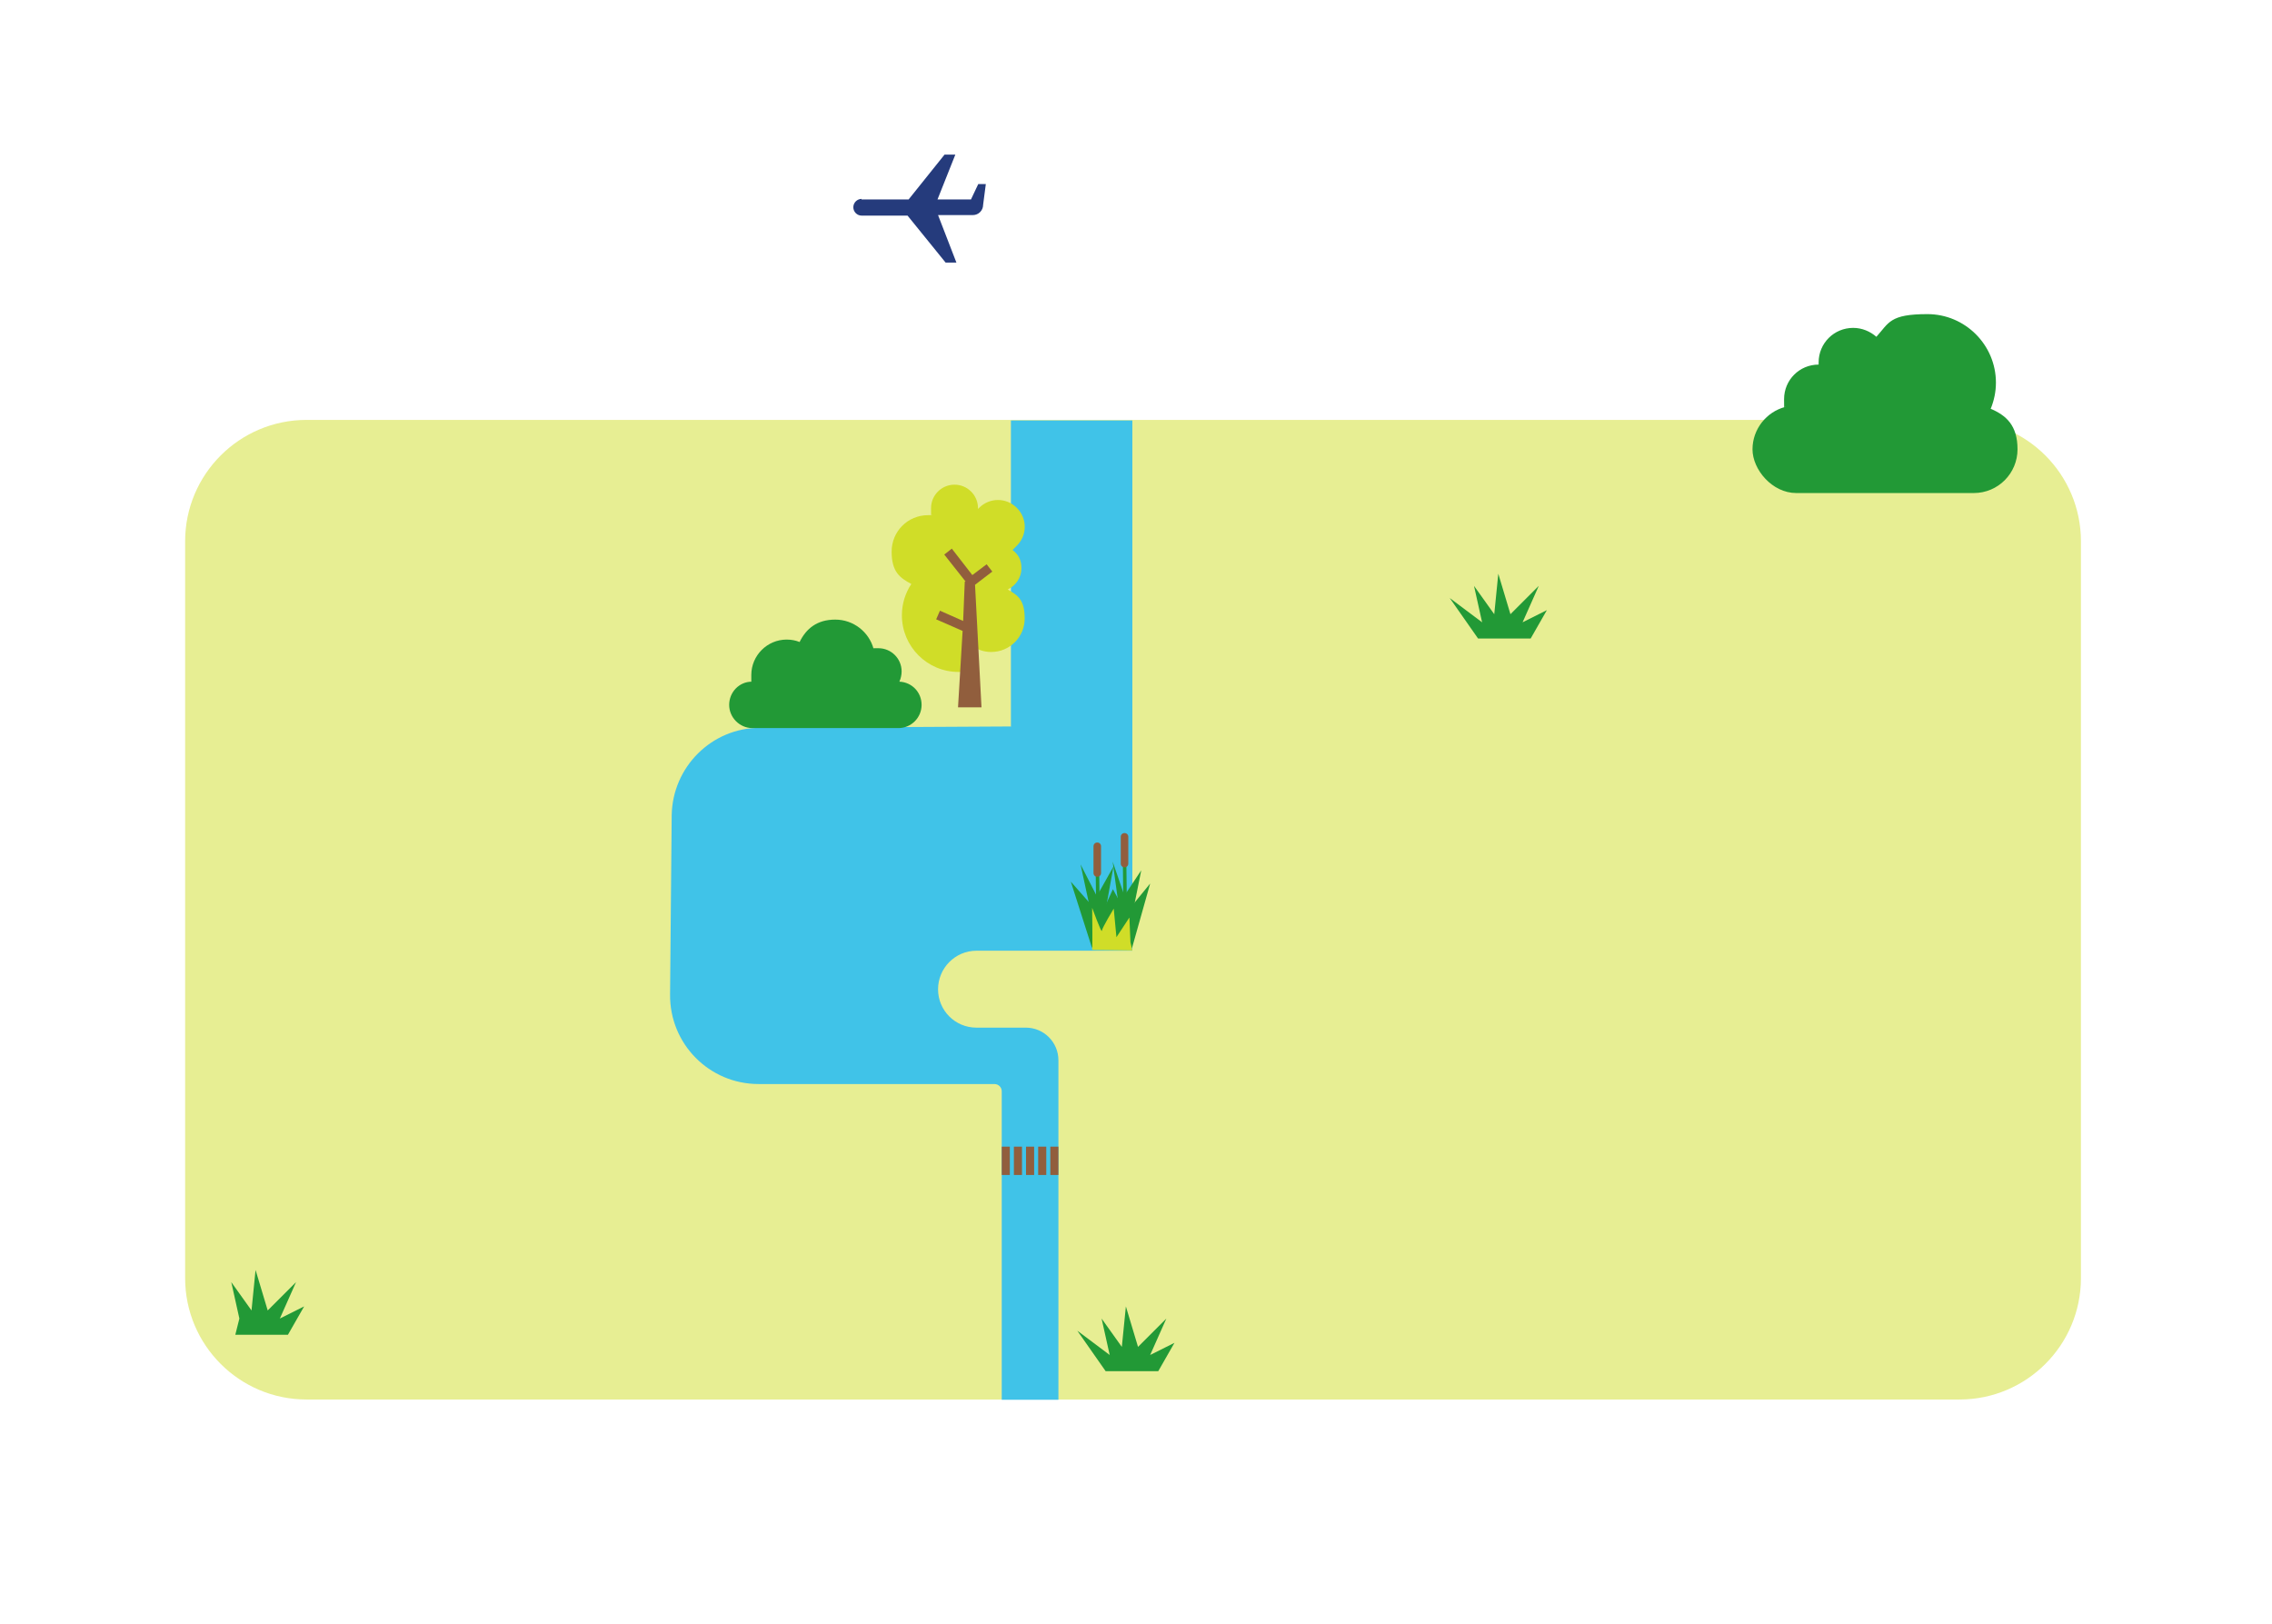
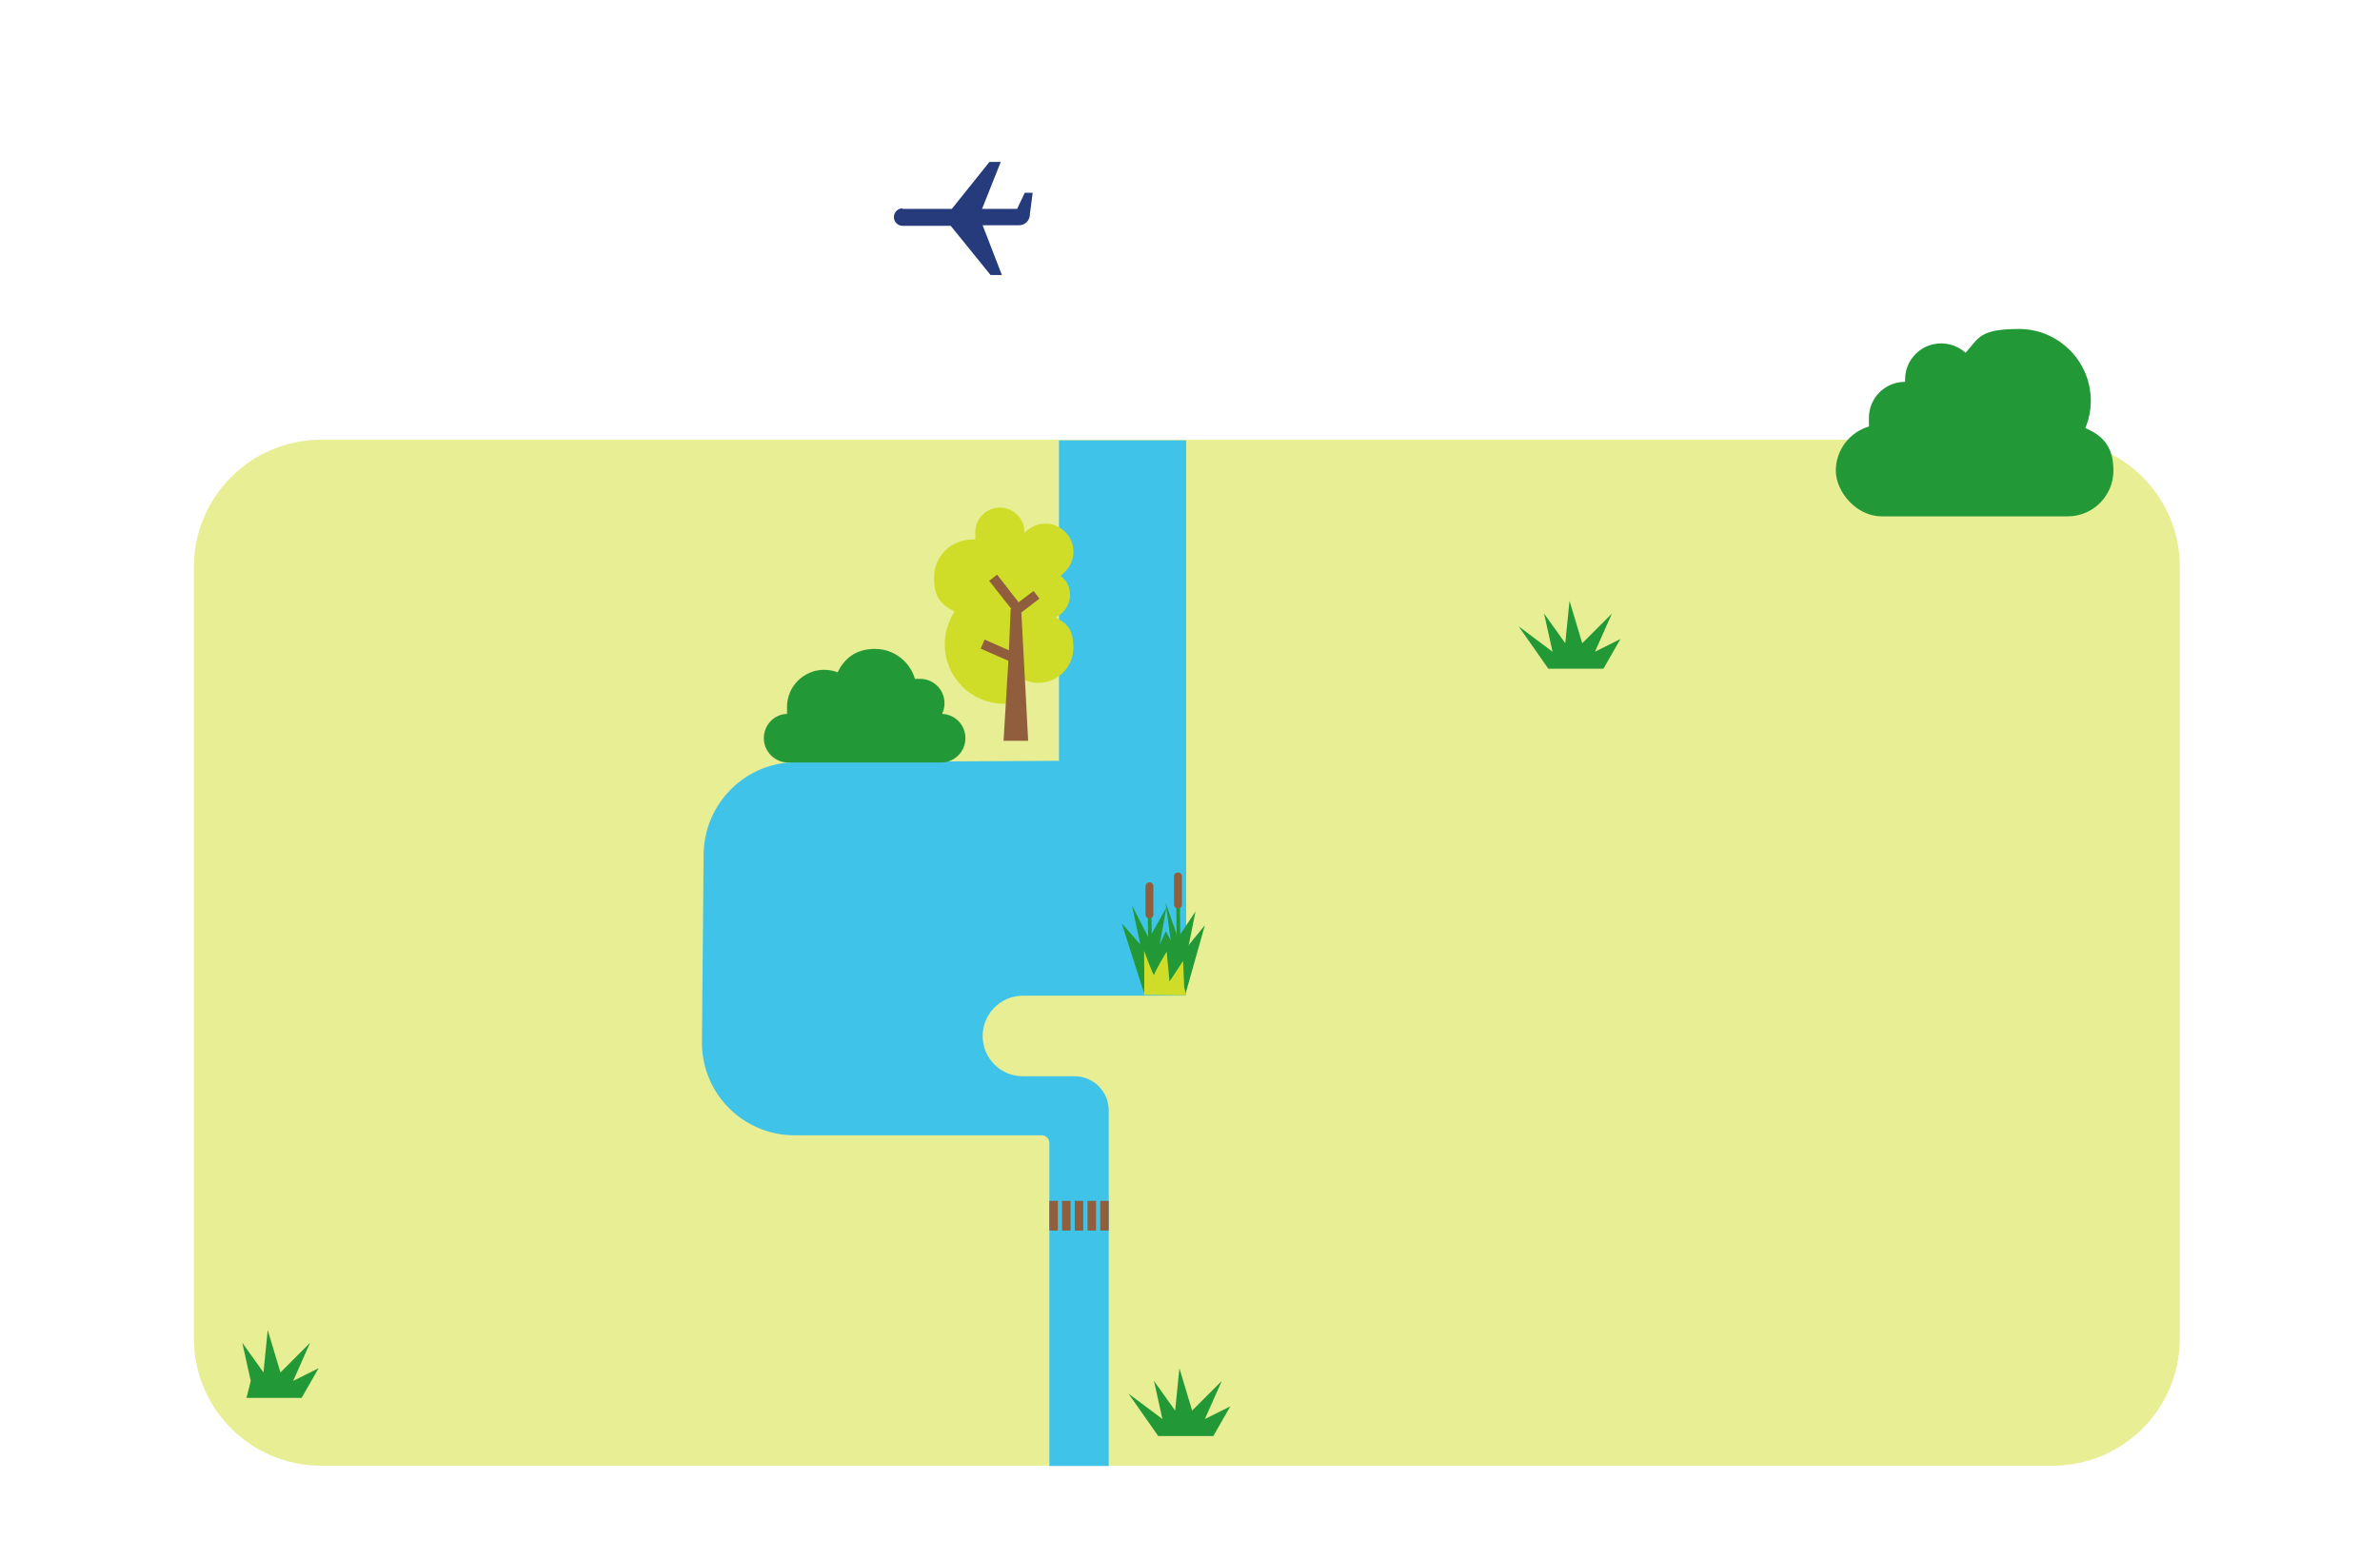
- <svg xmlns="http://www.w3.org/2000/svg" id="algemene_achtergrond" version="1.1" viewBox="0 0 841.9 601.6">
+ <svg xmlns="http://www.w3.org/2000/svg" id="algemene_achtergrond" version="1.1" viewBox="0 0 841.9 551.6">
  <defs>
    <style>
      .st0 {
        fill: #253b7c;
      }

      .st1 {
        fill: #e7ee93;
      }

      .st2 {
        fill: #40c3e8;
      }

      .st3 {
        fill: #d0dd28;
      }

      .st4 {
        fill: #915e3d;
      }

      .st5 {
        fill: #229936;
      }
    </style>
  </defs>
  <rect class="st1" x="68.6" y="155.6" width="702.5" height="363" rx="45" ry="45" />
  <path class="st5" d="M737.7,151.4c1.2-3,1.9-6.2,1.9-9.6,0-14-11.4-25.4-25.4-25.4s-14.2,3.2-18.9,8.4c-2.3-2-5.3-3.3-8.6-3.3-7.1,0-12.8,5.7-12.8,12.8s0,.5,0,.8c-7.1,0-12.8,5.7-12.8,12.8s.1,2,.4,2.9c-6.9,1.8-12.1,8.2-12.1,15.7s7.3,16.2,16.2,16.2h65.8c9,0,16.2-7.3,16.2-16.2s-4.2-12.6-10.1-15.1Z" />
  <polygon class="st5" points="426.2 502.1 435.2 497.6 429.2 508.1 409.7 508.1 399.2 493.1 411.2 502.1 408.2 488.6 415.7 499.1 417.2 484.1 421.7 499.1 432.2 488.6 426.2 502.1" />
  <polyline class="st5" points="88.7 488.6 85.7 475.1 93.2 485.6 94.7 470.6 99.2 485.6 109.7 475.1 103.7 488.6 112.7 484.1 106.7 494.6 87.2 494.6" />
  <polygon class="st5" points="564.2 230.6 573.2 226.1 567.2 236.6 547.7 236.6 537.2 221.6 549.2 230.6 546.2 217.1 553.7 227.6 555.2 212.6 559.7 227.6 570.2 217.1 564.2 230.6" />
  <path class="st0" d="M319.2,73.9h17.5l13.3-16.6h4l-6.6,16.6h12.4l2.7-5.7h2.8l-1,7.7c0,2.1-1.7,3.8-3.8,3.8h-12.9l6.8,17.6h-4l-14.1-17.4h-17c-1.7,0-3.1-1.4-3.1-3.1s1.4-3.1,3.1-3.1" />
  <path class="st2" d="M374.5,269.2l-92.9.5c-17.9,0-32.4,14.5-32.7,32.4l-.6,66.4c-.2,18.3,14.5,33.2,32.8,33.2h87.4c1.5,0,2.7,1.2,2.7,2.7v114.3h21v-125.8c0-6.7-5.4-12.1-12.1-12.1h-18.3c-7.9,0-14.2-6.4-14.2-14.2h0c0-7.9,6.4-14.3,14.2-14.3h57.8s0-196.5,0-196.5h-45s0,113.6,0,113.6Z" />
  <rect class="st4" x="371.2" y="424.9" width="3" height="10.5" />
  <rect class="st4" x="375.7" y="424.9" width="3" height="10.5" />
  <rect class="st4" x="380.2" y="424.9" width="3" height="10.5" />
  <rect class="st4" x="384.7" y="424.9" width="3" height="10.5" />
  <rect class="st4" x="389.2" y="424.9" width="3" height="10.5" />
  <g>
    <path class="st3" d="M373.5,218.4c2.9-1.4,5-4.4,5-7.8s-1.3-5.2-3.3-6.8l1.6-1.6c3.9-3.9,3.9-10.1,0-14-3.9-3.9-10.1-3.9-14,0l-.4.4c0-.1,0-.2,0-.3,0-4.8-3.9-8.7-8.7-8.7s-8.7,3.9-8.7,8.7.1,1.8.4,2.6c-.5,0-1,0-1.5,0-7.5,0-13.5,6-13.5,13.5s3,9.7,7.3,12c-2.2,3.3-3.5,7.3-3.5,11.6,0,11.6,9.4,21,21,21h4.7v-9.9c2.1,1.6,4.6,2.5,7.4,2.5,6.8,0,12.4-5.5,12.4-12.4s-2.5-8.6-6.2-10.7Z" />
    <polygon class="st4" points="367.7 211.8 365.6 209.1 360.3 213.1 352.7 203.3 349.9 205.5 357.8 215.5 357.5 215.5 356.9 230.1 348.3 226.3 346.9 229.5 356.7 233.8 355 262.1 363.7 262.1 361.3 216.7 367.7 211.8" />
  </g>
  <path class="st5" d="M333.3,252.5c.5-1.1.8-2.4.8-3.7,0-4.8-3.9-8.6-8.6-8.6s-1.2,0-1.8.2c-1.7-6.2-7.4-10.8-14.2-10.8s-10.8,3.4-13.2,8.3c-1.5-.6-3.1-.9-4.8-.9-7.2,0-13.1,5.9-13.1,13.1s0,1.7.2,2.5c-4.7,0-8.4,3.9-8.4,8.6s3.9,8.6,8.6,8.6h54.1c4.8,0,8.6-3.9,8.6-8.6s-3.6-8.4-8.2-8.6Z" />
  <g>
    <polygon class="st5" points="405.7 344.9 400.4 320.3 406.7 332.6 407.1 330.9 412.6 321.1 408.3 344.9 405.7 344.9" />
    <rect class="st5" x="406" y="318.6" width="1.3" height="24.3" transform="translate(-3.9 4.9) rotate(-.7)" />
    <path class="st4" d="M408,323.5c0,.8-.6,1.4-1.4,1.4h0c-.8,0-1.4-.6-1.4-1.4v-9.9c0-.8.6-1.4,1.4-1.4h0c.8,0,1.4.6,1.4,1.4v9.9Z" />
    <polygon class="st5" points="415.8 344.9 412.3 319.3 416.9 332.6 417.3 330.9 422.9 322.5 418.4 344.9 415.8 344.9" />
    <rect class="st5" x="416.1" y="318.6" width="1.3" height="24.3" transform="translate(-3.9 5) rotate(-.7)" />
    <path class="st4" d="M418.1,320c0,.8-.6,1.4-1.4,1.4h0c-.8,0-1.4-.6-1.4-1.4v-9.9c0-.8.6-1.4,1.4-1.4h0c.8,0,1.4.6,1.4,1.4v9.9Z" />
    <polygon class="st5" points="404.6 351.1 396.8 326.7 407.9 339.3 412.4 329.5 417.2 338.4 426.2 327.4 419.5 351.2 404.6 351.1" />
    <path class="st3" d="M404.7,351.9c.2-1.9,0-15.5,0-15.5,0,0,3.5,9.6,3.6,8.5s4.4-8.2,4.4-8.2l1,10.6,4.8-7.3.4,9.2.7,3-14.8-.2Z" />
  </g>
</svg>
